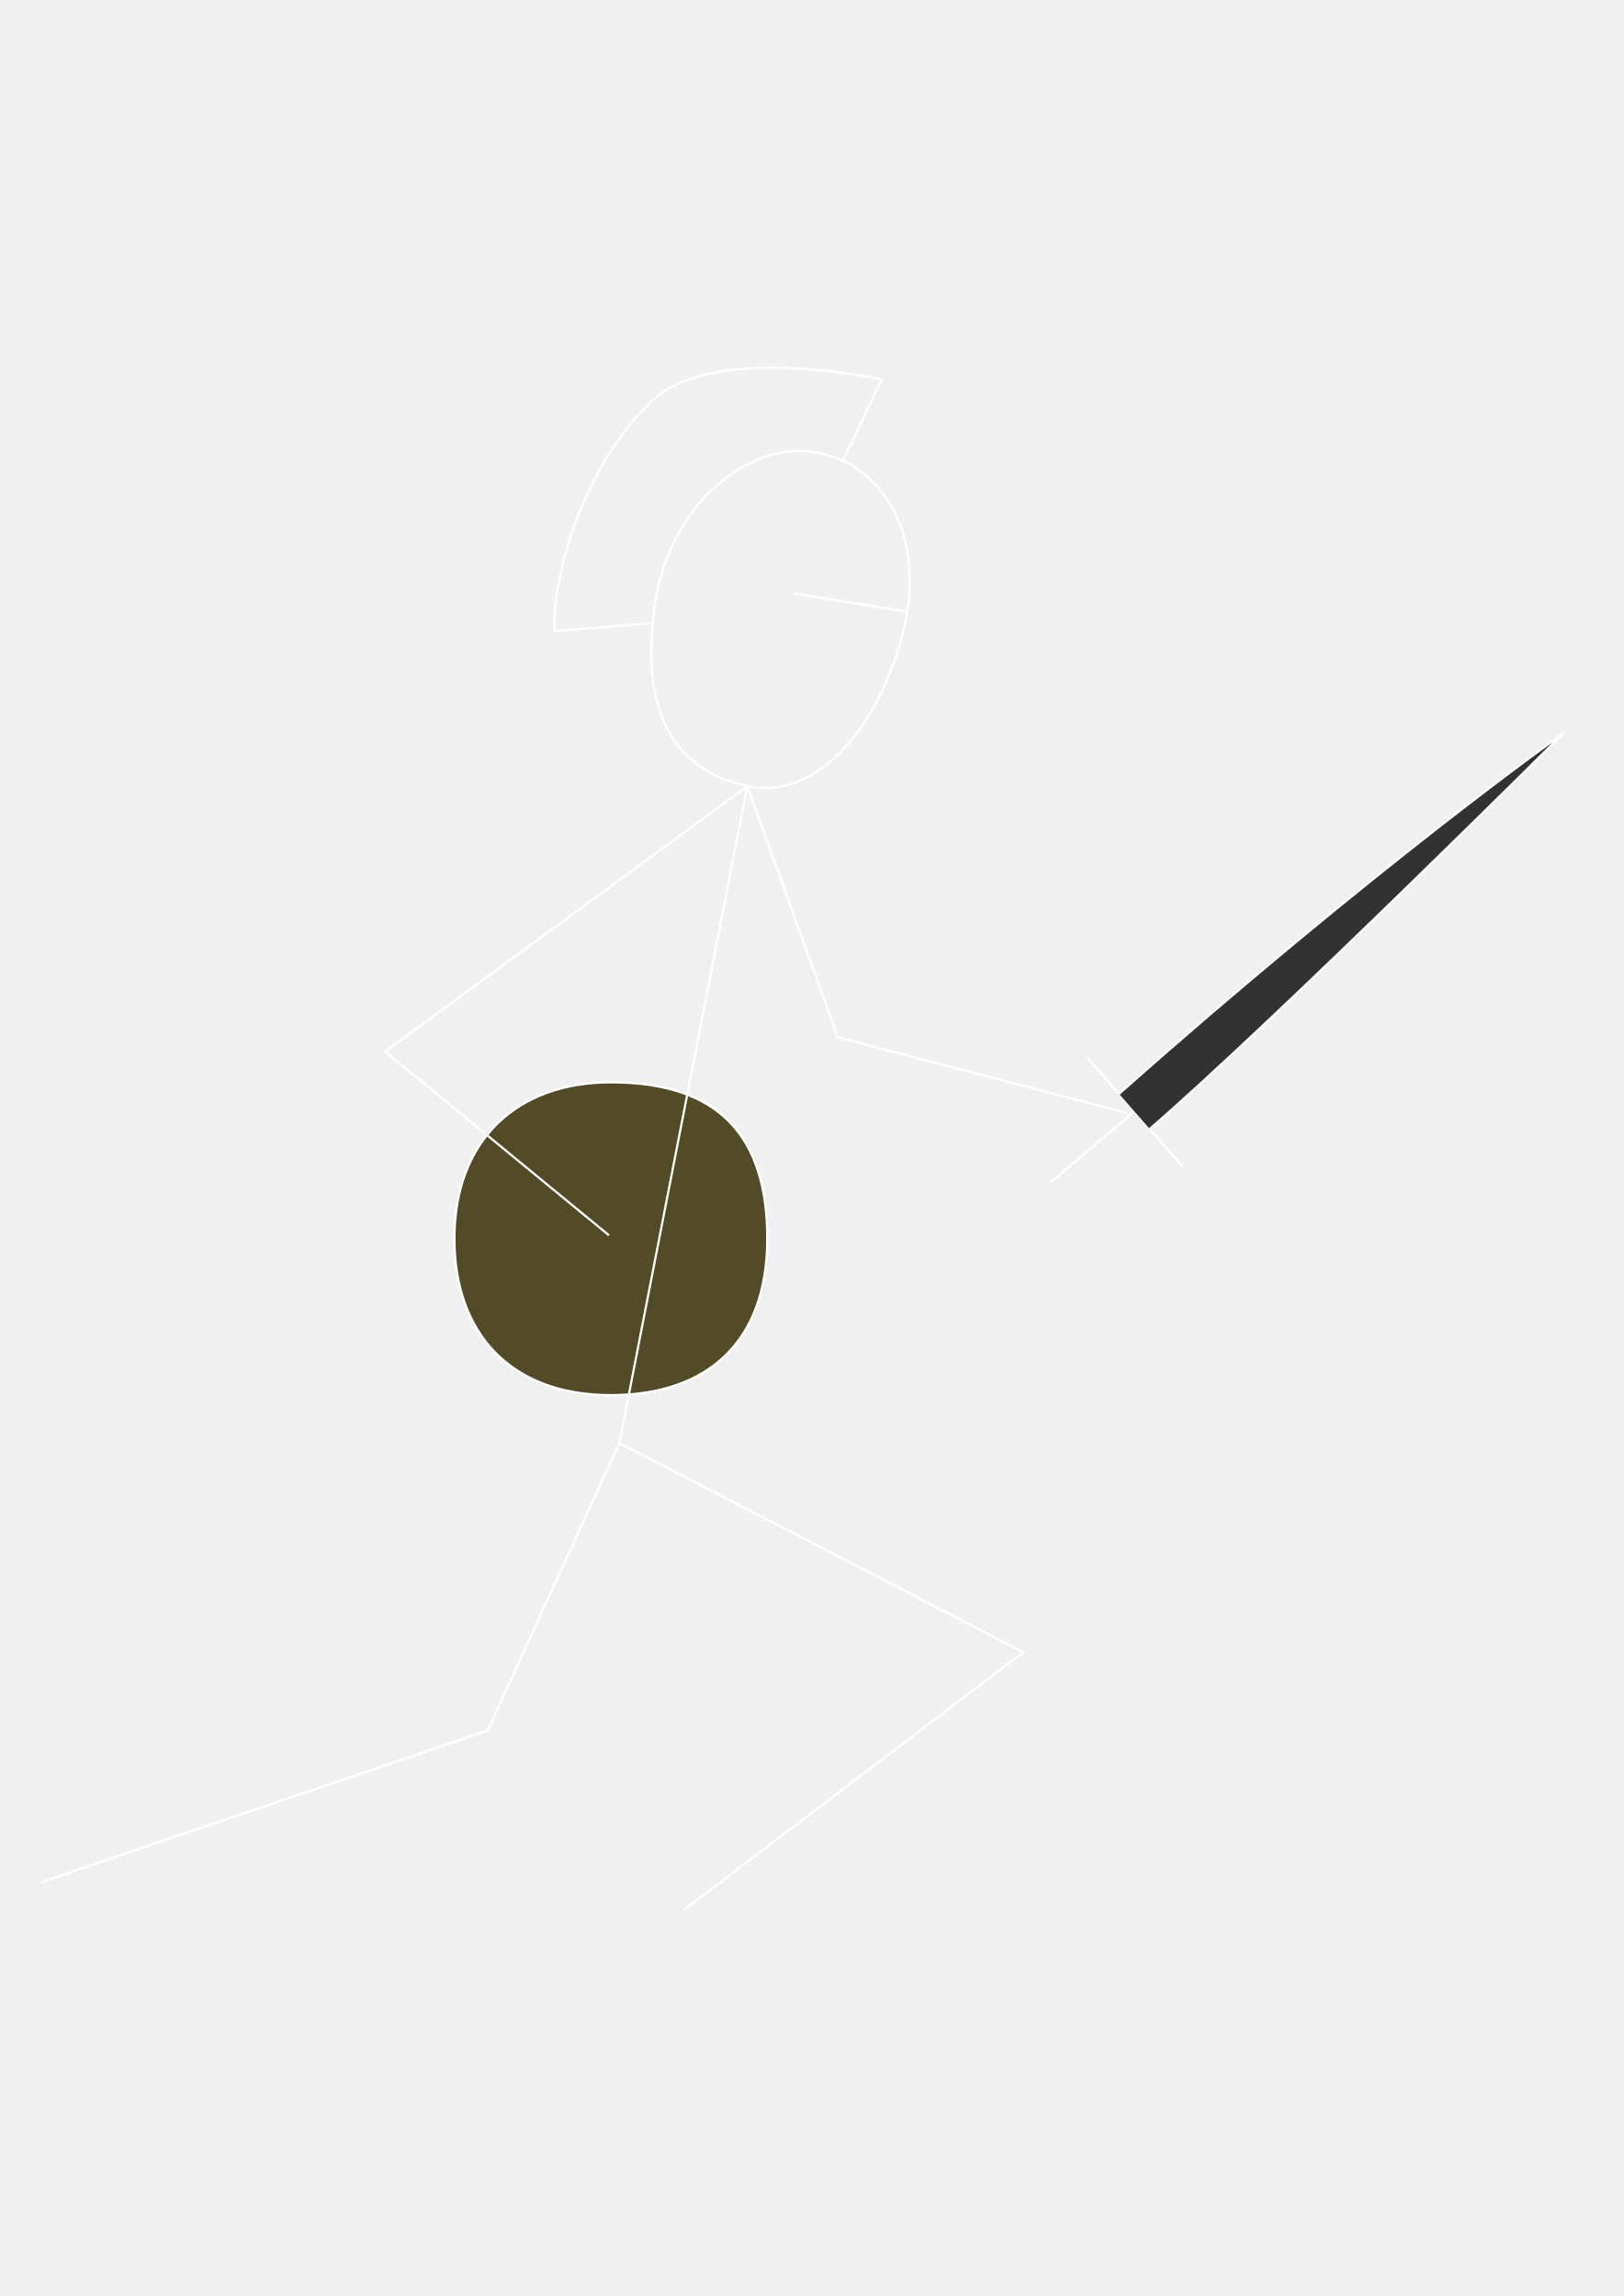
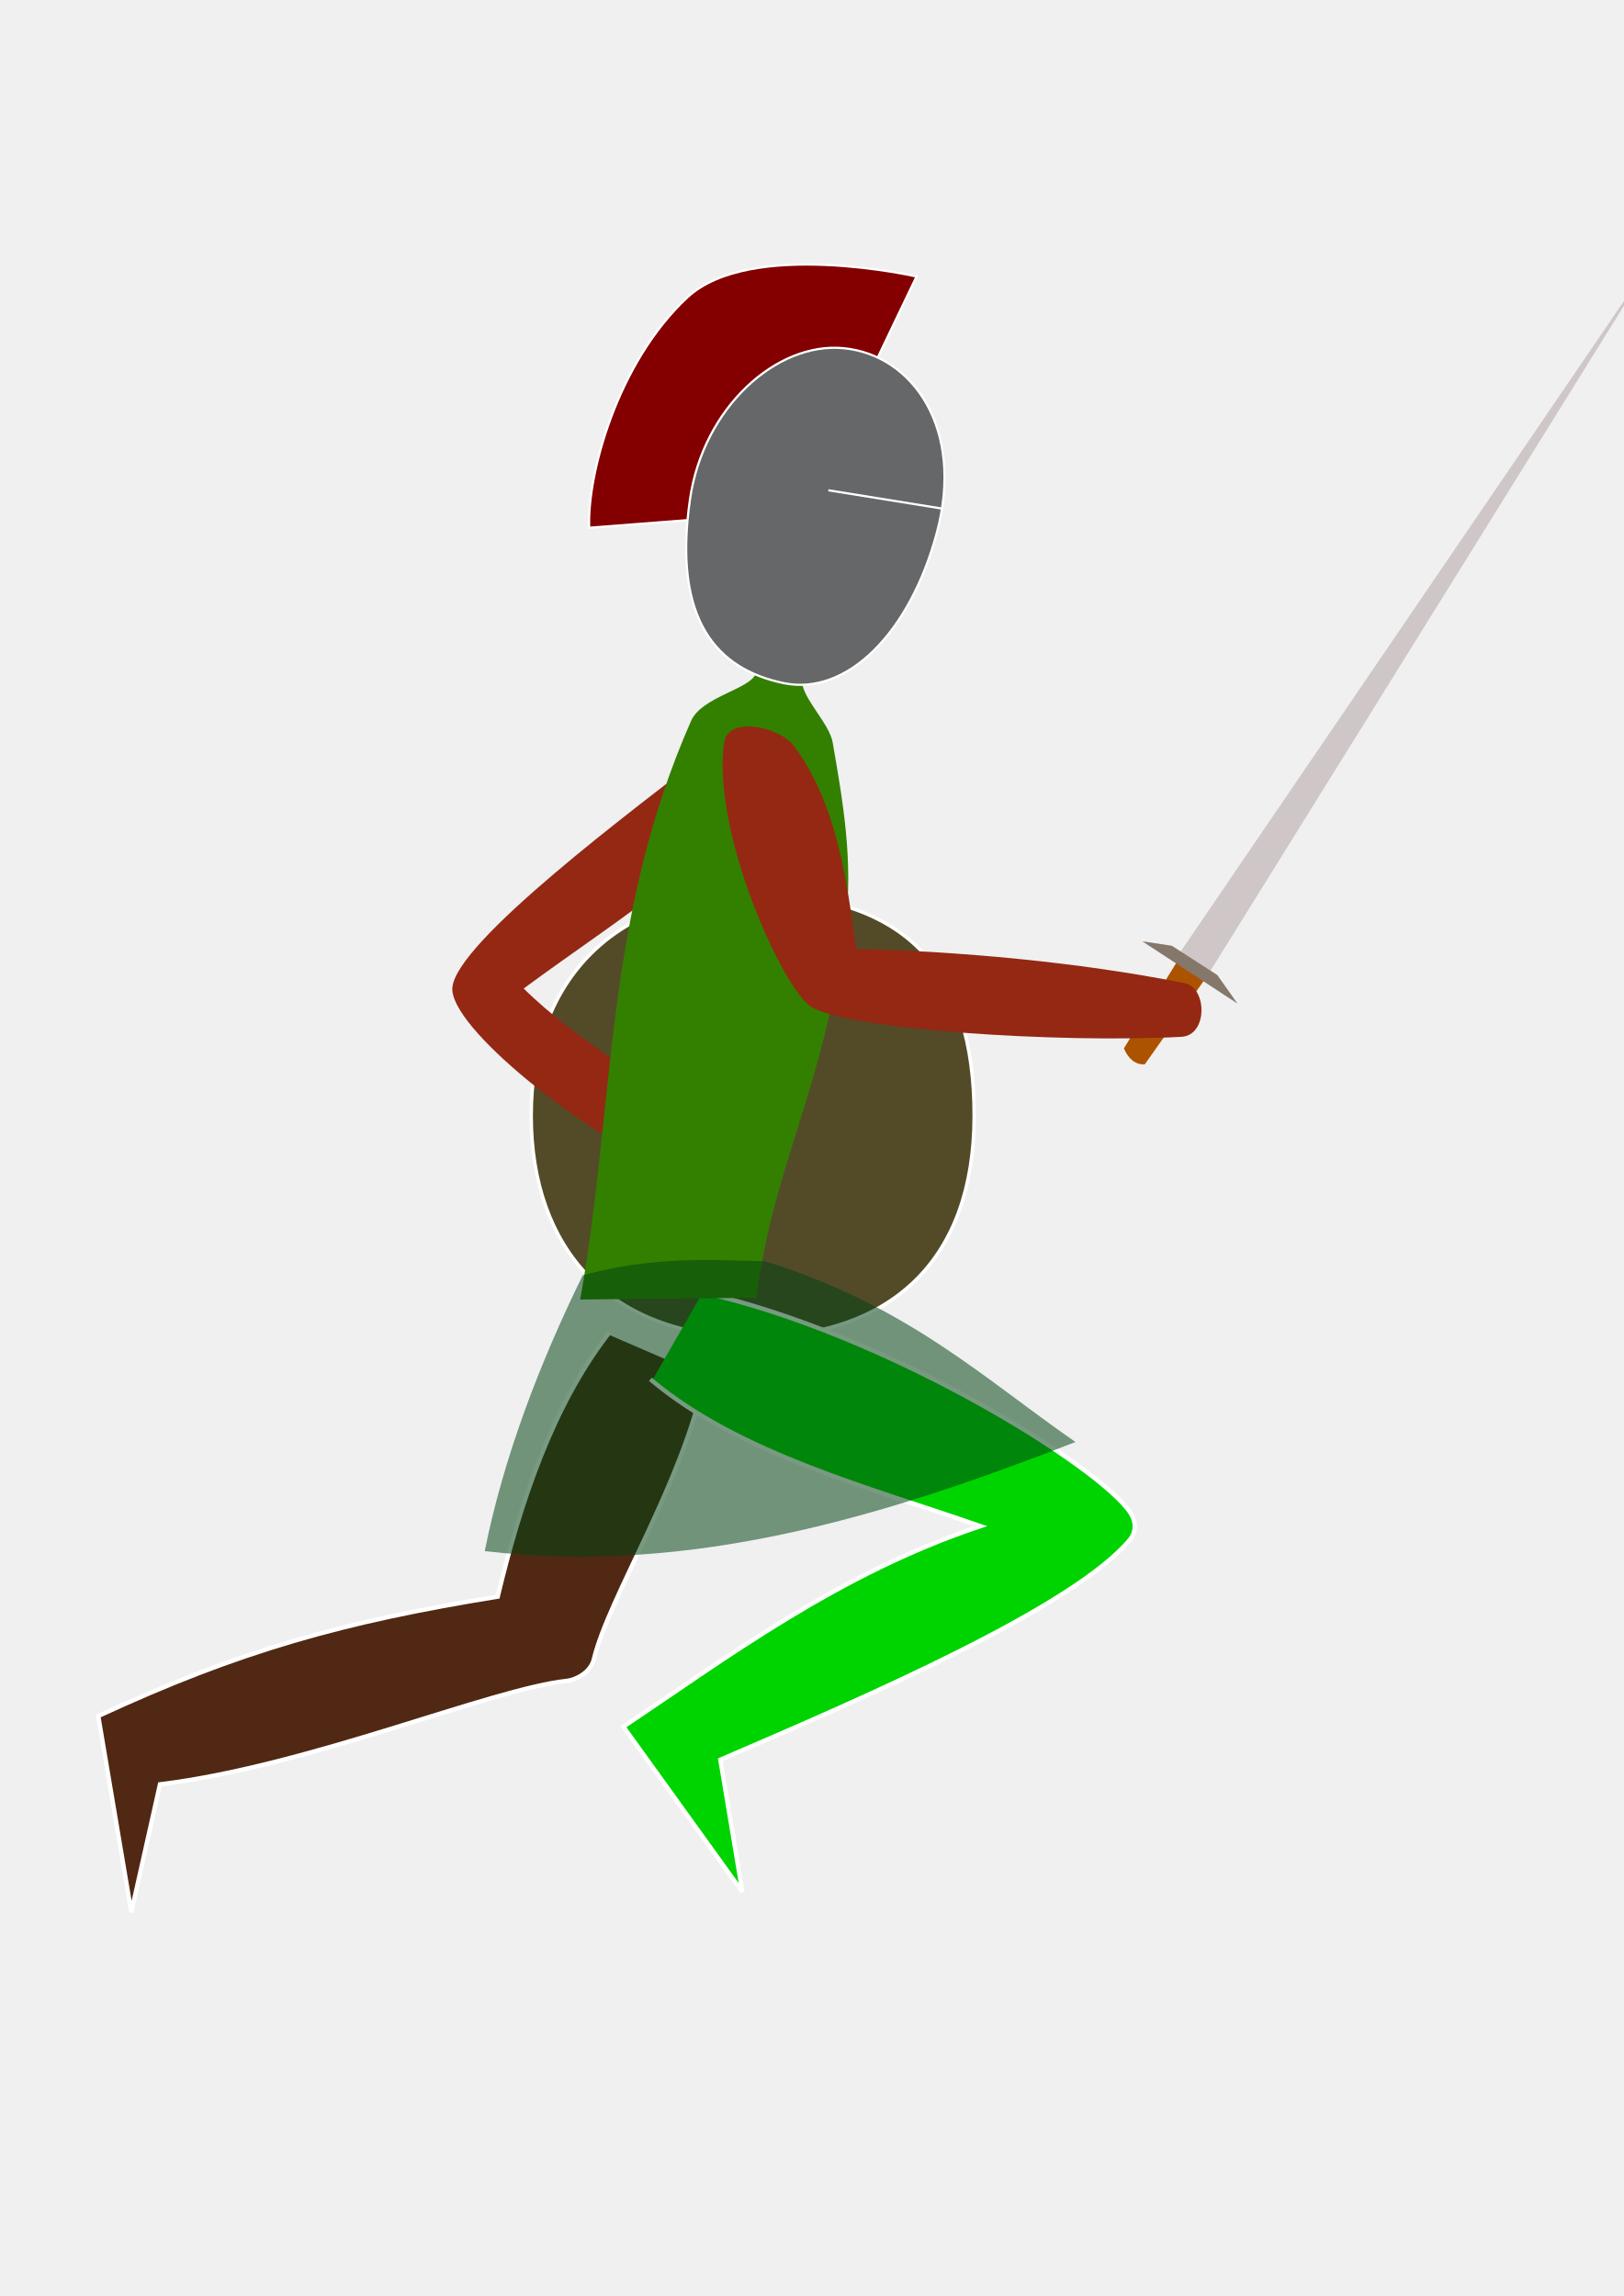
<svg xmlns="http://www.w3.org/2000/svg" width="210mm" height="297mm" viewBox="0 0 744.094 1052.362" id="svg5605" version="1.1">
  <defs id="defs5607" />
-   <g id="layer3" />
  <g id="layer1">
-     <path style="fill:#534b28;fill-opacity:1;stroke:#ffffff;stroke-width:1.11;stroke-linecap:butt;stroke-miterlimit:4;stroke-dasharray:none;stroke-opacity:1" d="m 351.662,567.763 c 0,47.193 -27.317,71.731 -71.731,71.731 -46.183,0 -71.731,-28.579 -71.731,-71.731 0,-45.172 28.579,-71.731 71.731,-71.731 49.718,0 71.731,24.791 71.731,71.731 z" id="path5626" />
-     <path style="fill:none;fill-rule:evenodd;stroke:#ffffff;stroke-width:1px;stroke-linecap:butt;stroke-linejoin:miter;stroke-opacity:1" d="M 342.442,360.408 283.853,661.433" id="path5620" />
-     <path style="fill:none;fill-opacity:1;stroke:#ffffff;stroke-width:1;stroke-linecap:butt;stroke-miterlimit:4;stroke-dasharray:none;stroke-opacity:1" d="M 313.501,875.354 468.936,757.283 283.829,661.388 223.469,793.143 18.408,862.844" id="path5622" />
-     <path style="fill:none;fill-opacity:1;stroke:#ffffff;stroke-width:1;stroke-linecap:butt;stroke-miterlimit:4;stroke-dasharray:none;stroke-opacity:1" d="M 516.292,510.101 383.97,475.472 342.442,360.408 176.512,481.952 279.096,566.216" id="path5624" />
-     <path style="fill:none;fill-opacity:1;stroke:#ffffff;stroke-width:1;stroke-linecap:butt;stroke-miterlimit:4;stroke-dasharray:none;stroke-opacity:1" d="m 498.003,484.447 44.309,50.638" id="path5629" />
-     <path style="fill:none;fill-opacity:1;stroke:#ffffff;stroke-width:1;stroke-linecap:butt;stroke-miterlimit:4;stroke-dasharray:none;stroke-opacity:1" d="m 481.483,541.945 38.396,-32.599" id="path5633" />
-     <path style="fill:#323232;fill-opacity:1;stroke:#ffffff;stroke-width:1;stroke-linecap:butt;stroke-miterlimit:4;stroke-dasharray:none;stroke-opacity:1" d="M 512.817,501.378 C 629.951,397.374 716.531,336.003 716.531,336.003 c 0,0 -131.238,130.824 -189.648,181.45" id="path5635" />
-     <path transform="matrix(0.9863677,0.1645562,-0.1645562,0.9863677,0,0)" style="fill:none;fill-opacity:1;stroke:#ffffff;stroke-width:1;stroke-linecap:butt;stroke-miterlimit:4;stroke-dasharray:none;stroke-opacity:1" d="m 455.706,219.347 c -4.558,47.54 -28.409,80.914 -58.056,79.671 -30.894,-1.295 -54.886,-19.853 -56.063,-76.267 -0.879,-42.112 27.165,-77.552 58.056,-79.671 31.813,-2.182 60.759,27.289 56.063,76.267 z" id="path5613" />
-     <path style="fill:none;fill-rule:evenodd;stroke:#ffffff;stroke-width:1px;stroke-linecap:butt;stroke-linejoin:miter;stroke-opacity:1" d="m 386.358,211.025 17.703,-36.99 c 0,0 -76.119,-17.341 -105.056,9.596 -32.206,29.979 -45.962,81.317 -44.952,105.561 l 45.161,-3.49" id="path5616" />
-     <path style="fill:none;fill-rule:evenodd;stroke:#ffffff;stroke-width:1px;stroke-linecap:butt;stroke-linejoin:miter;stroke-opacity:1" d="m 363.655,272.019 51.77,8.334" id="path5618" />
+     <path style="fill:#534b28;fill-opacity:1;stroke:#ffffff;stroke-width:1.57;stroke-linecap:butt;stroke-miterlimit:4;stroke-dasharray:none;stroke-opacity:1" d="m 446.432,511.334 c 0,66.779 -38.654,101.501 -101.501,101.501 -65.349,0 -101.501,-40.441 -101.501,-101.501 0,-63.919 40.441,-101.501 101.501,-101.501 70.352,0 101.501,35.08 101.501,101.501 z" id="path5626" />
+     <path style="fill:#840000;fill-opacity:1;fill-rule:evenodd;stroke:#ffffff;stroke-width:1px;stroke-linecap:butt;stroke-linejoin:miter;stroke-opacity:1" d="m 402.317,163.724 17.703,-36.991 c 0,0 -76.119,-17.341 -105.056,9.596 -32.206,29.979 -45.962,81.317 -44.952,105.561 l 45.161,-3.49 z" id="path5616" />
+     <path style="fill:#502813;fill-opacity:1;stroke:#ffffff;stroke-width:2;stroke-linecap:square;stroke-miterlimit:4;stroke-dasharray:none;stroke-opacity:1" d="m 323.046,630.799 c -10.237,49.287 -43.99,101.101 -50.886,129.678 -1.511,6.263 -8.495,9.525 -12.316,9.935 -35.119,3.776 -117.681,38.993 -186.53,47.438 l -13.132,58.589 -15.152,-89.904 c 65.078,-30.154 112.624,-43.328 183.062,-54.722 10.347,-43.262 25.087,-87.182 50.508,-120.208" id="path4171" />
+     <path style="fill:#00d400;fill-opacity:1;stroke:#ffffff;stroke-width:2;stroke-linecap:square;stroke-miterlimit:4;stroke-dasharray:none;stroke-opacity:1" d="m 322.036,592.414 c 84.198,18.826 182.182,79.739 196.026,101.01 2.692,4.136 2.63,8.825 -0.321,12.363 -25.661,30.761 -119.281,71.432 -187.623,100.78 l 10.102,60.609 -54.548,-75.761 C 333.147,759.666 384.265,721.196 449.315,699.49 398.725,681.936 338.805,666.254 298.802,632.82" id="path4169" />
+     <path style="fill:#942813;fill-opacity:1;stroke:none;stroke-width:0.3;stroke-linecap:square;stroke-miterlimit:4;stroke-dasharray:none;stroke-opacity:1" d="m 332.395,338.661 c -45.318,34.449 -123.08,93.126 -125.074,113.88 -1.735,18.057 60.04,66.979 98.393,83.393 9.14,3.911 23.161,-12.777 20,-15.714 C 298.883,495.286 264.61,477.56 240,453.076 c 46.227,-34.168 97.317,-64.115 125,-110.714 5.75,-9.68 -20.469,-10.322 -32.605,-3.701 z" id="path4177" />
+     <path style="fill:#338000;fill-opacity:1;stroke:none;stroke-width:0.3;stroke-linecap:square;stroke-miterlimit:4;stroke-dasharray:none;stroke-opacity:1" d="m 265.894,595.633 80.789,-0.812 c 7.638,-61.138 30.574,-94.141 40.658,-170.378 3.939,-29.78 -1.294,-58.251 -5.743,-84.112 C 380.189,332.143 369.63,322.069 367.745,314.01 l -21.592,-4.793 c -3.462,6.889 -24.67,10.331 -29.468,21.223 -39.911,90.62 -34.681,174.099 -50.792,265.193 z" id="path4175" />
+     <path style="fill:#656768;fill-opacity:1;stroke:#ffffff;stroke-width:1;stroke-linecap:butt;stroke-miterlimit:4;stroke-dasharray:none;stroke-opacity:1" d="m 429.358,244.045 c -12.318,46.142 -41.337,75.136 -70.375,69.032 -30.26,-6.362 -50.871,-28.615 -42.749,-84.452 6.063,-41.682 39.557,-72.025 70.375,-69.032 31.738,3.083 55.44,36.916 42.749,84.452 z" id="path5613" />
+     <path style="fill:none;fill-rule:evenodd;stroke:#ffffff;stroke-width:1px;stroke-linecap:butt;stroke-linejoin:miter;stroke-opacity:1" d="m 379.614,224.718 51.77,8.334" id="path5618" />
+     <path style="fill:#004213;fill-opacity:0.532;stroke:none;stroke-width:0.3;stroke-linecap:square;stroke-miterlimit:4;stroke-dasharray:none;stroke-opacity:1" d="m 267.056,584.505 c -19.968,40.72 -36.374,83.804 -44.913,126.429 94.874,11.148 183.372,-15.958 270.714,-50 -42.534,-29.483 -76.538,-62.247 -142.143,-82.857 -26.602,-0.664 -51.451,-2.25 -83.658,6.429 z" id="path4173" />
+     <path style="fill:#ac5300;fill-opacity:1;stroke:none;stroke-width:0.3;stroke-linecap:square;stroke-miterlimit:4;stroke-dasharray:none;stroke-opacity:1" d="m 515.04,480.522 c 1.781,4.173 4.883,7.627 9.589,7.308 l 29.347,-41.567 -12.718,-8.562 z" id="path4193" />
+     <path style="fill:#942813;fill-opacity:1;stroke:none;stroke-width:0.3;stroke-linecap:square;stroke-miterlimit:4;stroke-dasharray:none;stroke-opacity:1" d="m 331.786,340.576 c -5.505,41.46 26.904,112.122 39.643,120.714 15.638,10.547 113.755,16.944 170,13.929 12.113,-0.649 11.832,-22.533 1.49,-24.592 -49.667,-9.891 -104.1,-14.518 -150.541,-15.808 -4.515,-32.336 -8.88,-66.192 -28.449,-92.814 -6.526,-8.879 -30.438,-14.27 -32.143,-1.429 z" id="path4179" />
+     <path style="fill:#cfc7c7;fill-opacity:1;stroke:none;stroke-width:0.3;stroke-linecap:square;stroke-miterlimit:4;stroke-dasharray:none;stroke-opacity:1" d="M 539.429,438.529 759.316,115.81 552.887,447.894 Z" id="path4197" />
+     <path style="fill:#85776a;fill-opacity:1;stroke:none;stroke-width:0.3;stroke-linecap:square;stroke-miterlimit:4;stroke-dasharray:none;stroke-opacity:1" d="m 523.469,431.435 43.628,28.546 -9.237,-13.072 -20.839,-13.426 z" id="path4195" />
  </g>
</svg>
